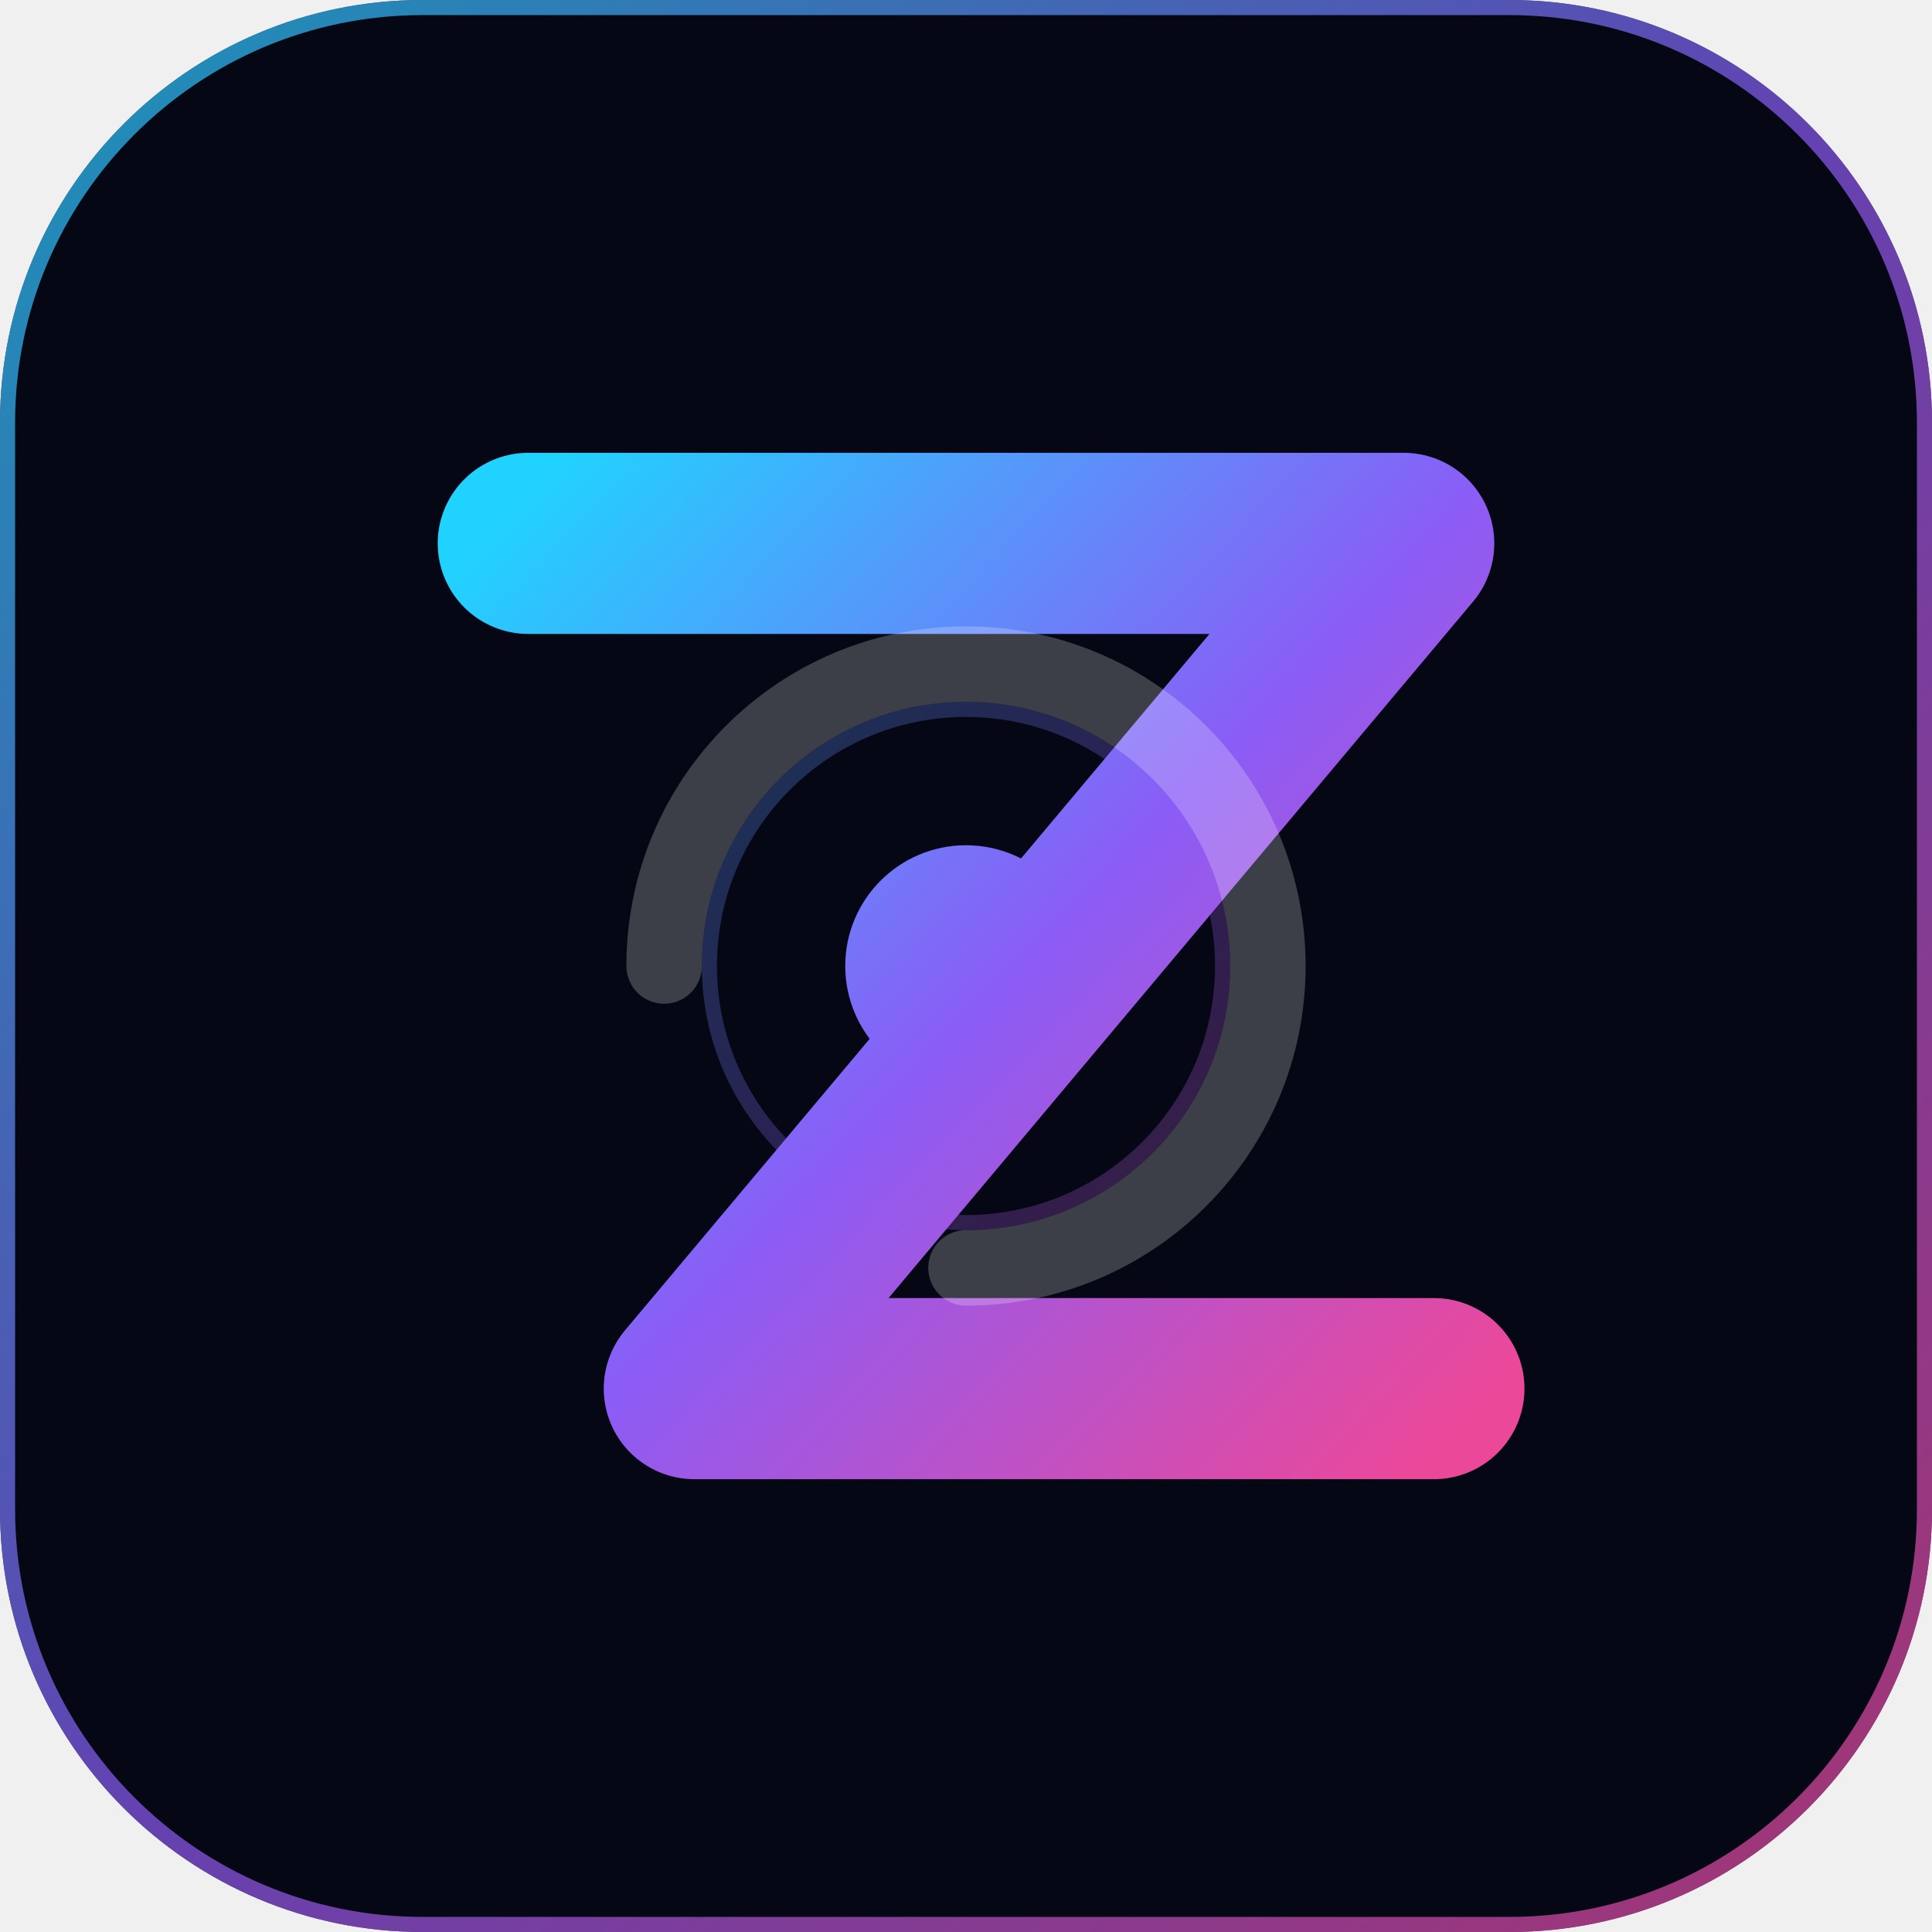
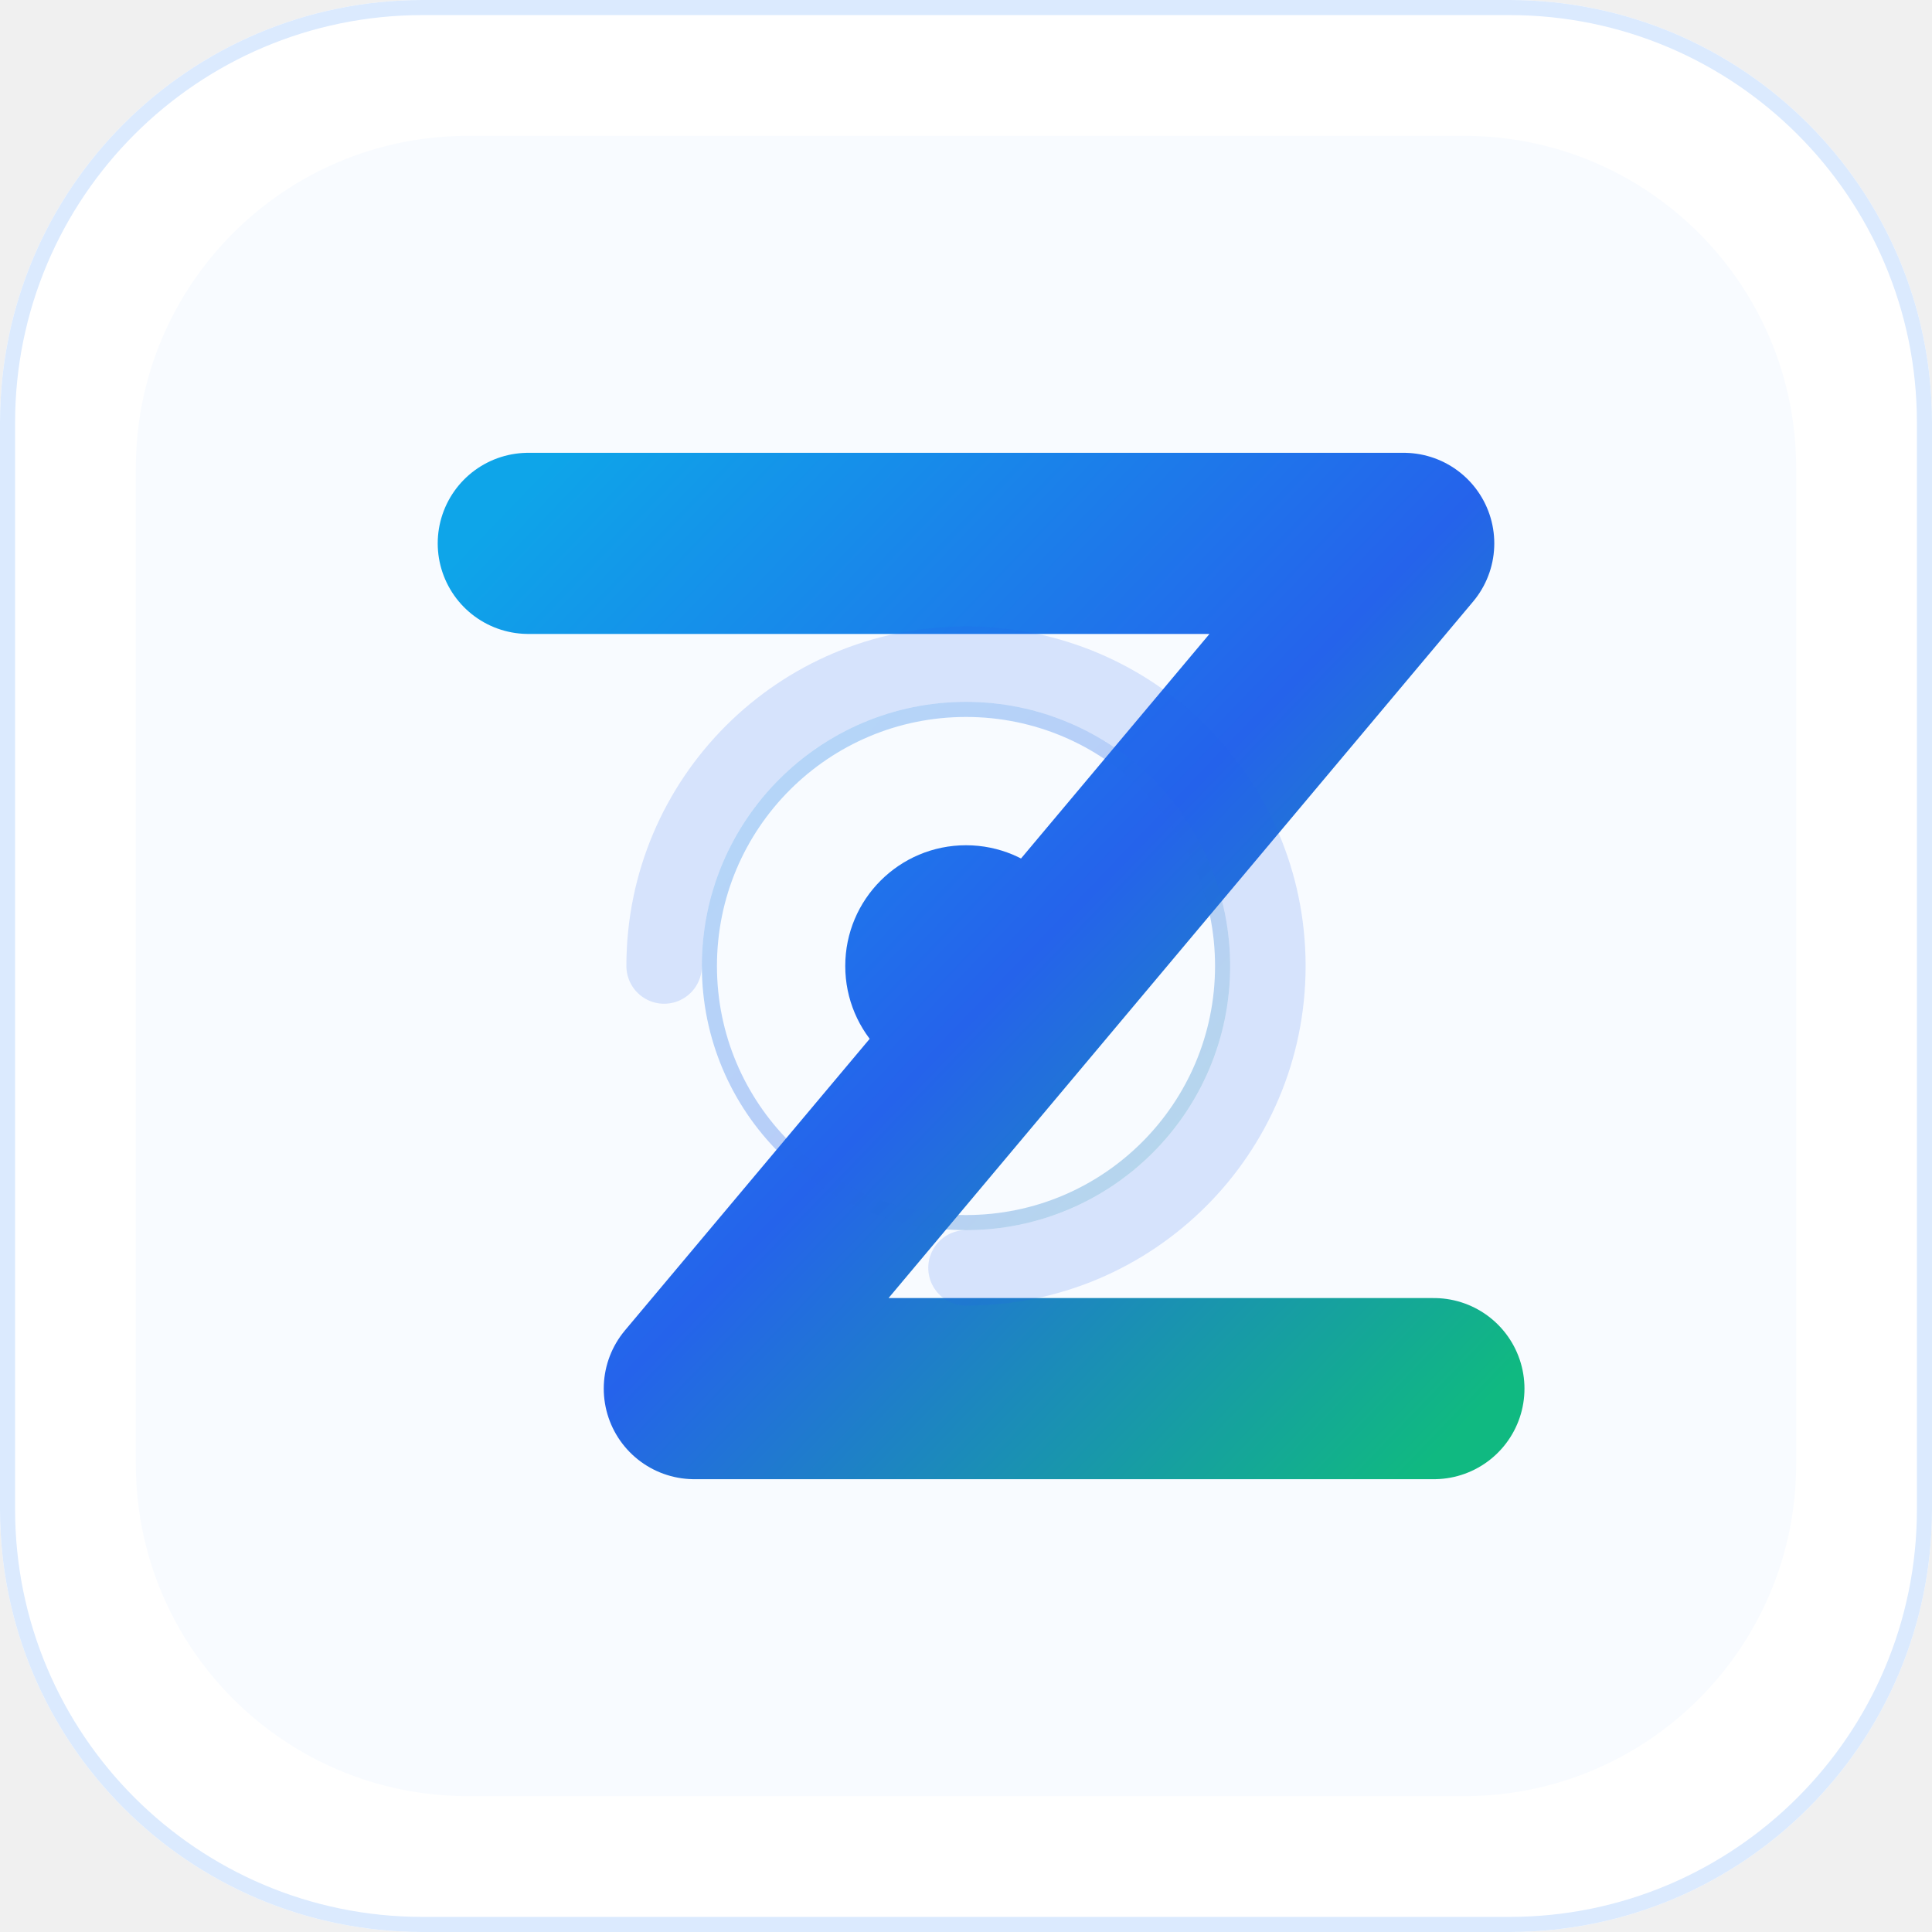
- <svg xmlns="http://www.w3.org/2000/svg" width="256" height="256" viewBox="0 0 256 256" fill="none" role="img" aria-label="Zeylora AI mark">
-   <rect width="256" height="256" rx="56" fill="#050814" />
-   <rect x="1" y="1" width="254" height="254" rx="55" stroke="url(#border)" stroke-opacity=".7" stroke-width="2" />
+ <svg xmlns="http://www.w3.org/2000/svg" width="256" height="256" viewBox="0 0 256 256" fill="none" role="img" aria-label="Zeylora mark">
+   <rect width="256" height="256" rx="56" fill="#FFFFFF" />
+   <rect x="1" y="1" width="254" height="254" rx="55" stroke="#DBEAFE" stroke-width="2" />
+   <rect x="18" y="18" width="220" height="220" rx="44" fill="#F8FBFF" />
  <path d="M70 72H186L92 184H190" stroke="url(#zeyloraGradient)" stroke-width="24" stroke-linecap="round" stroke-linejoin="round" />
-   <path d="M88 128C88 105.9 105.9 88 128 88C150.1 88 168 105.9 168 128C168 150.1 150.1 168 128 168" stroke="white" stroke-opacity=".22" stroke-width="10" stroke-linecap="round" />
+   <path d="M88 128C88 105.9 105.9 88 128 88C150.1 88 168 105.9 168 128C168 150.1 150.1 168 128 168" stroke="#2563EB" stroke-opacity=".16" stroke-width="10" stroke-linecap="round" />
  <circle cx="128" cy="128" r="16" fill="url(#zeyloraGradient)" />
-   <circle cx="128" cy="128" r="34" stroke="url(#zeyloraGradient)" stroke-opacity=".28" stroke-width="2" />
+   <circle cx="128" cy="128" r="34" stroke="url(#zeyloraGradient)" stroke-opacity=".3" stroke-width="2" />
  <defs>
    <linearGradient id="zeyloraGradient" x1="66" y1="68" x2="193" y2="190" gradientUnits="userSpaceOnUse">
-       <stop stop-color="#20D3FF" />
-       <stop offset=".52" stop-color="#8B5CF6" />
-       <stop offset="1" stop-color="#EC4899" />
-     </linearGradient>
-     <linearGradient id="border" x1="0" y1="0" x2="256" y2="256" gradientUnits="userSpaceOnUse">
-       <stop stop-color="#20D3FF" />
-       <stop offset=".5" stop-color="#8B5CF6" />
-       <stop offset="1" stop-color="#EC4899" />
+       <stop stop-color="#0EA5E9" />
+       <stop offset=".52" stop-color="#2563EB" />
+       <stop offset="1" stop-color="#10B981" />
    </linearGradient>
  </defs>
</svg>
